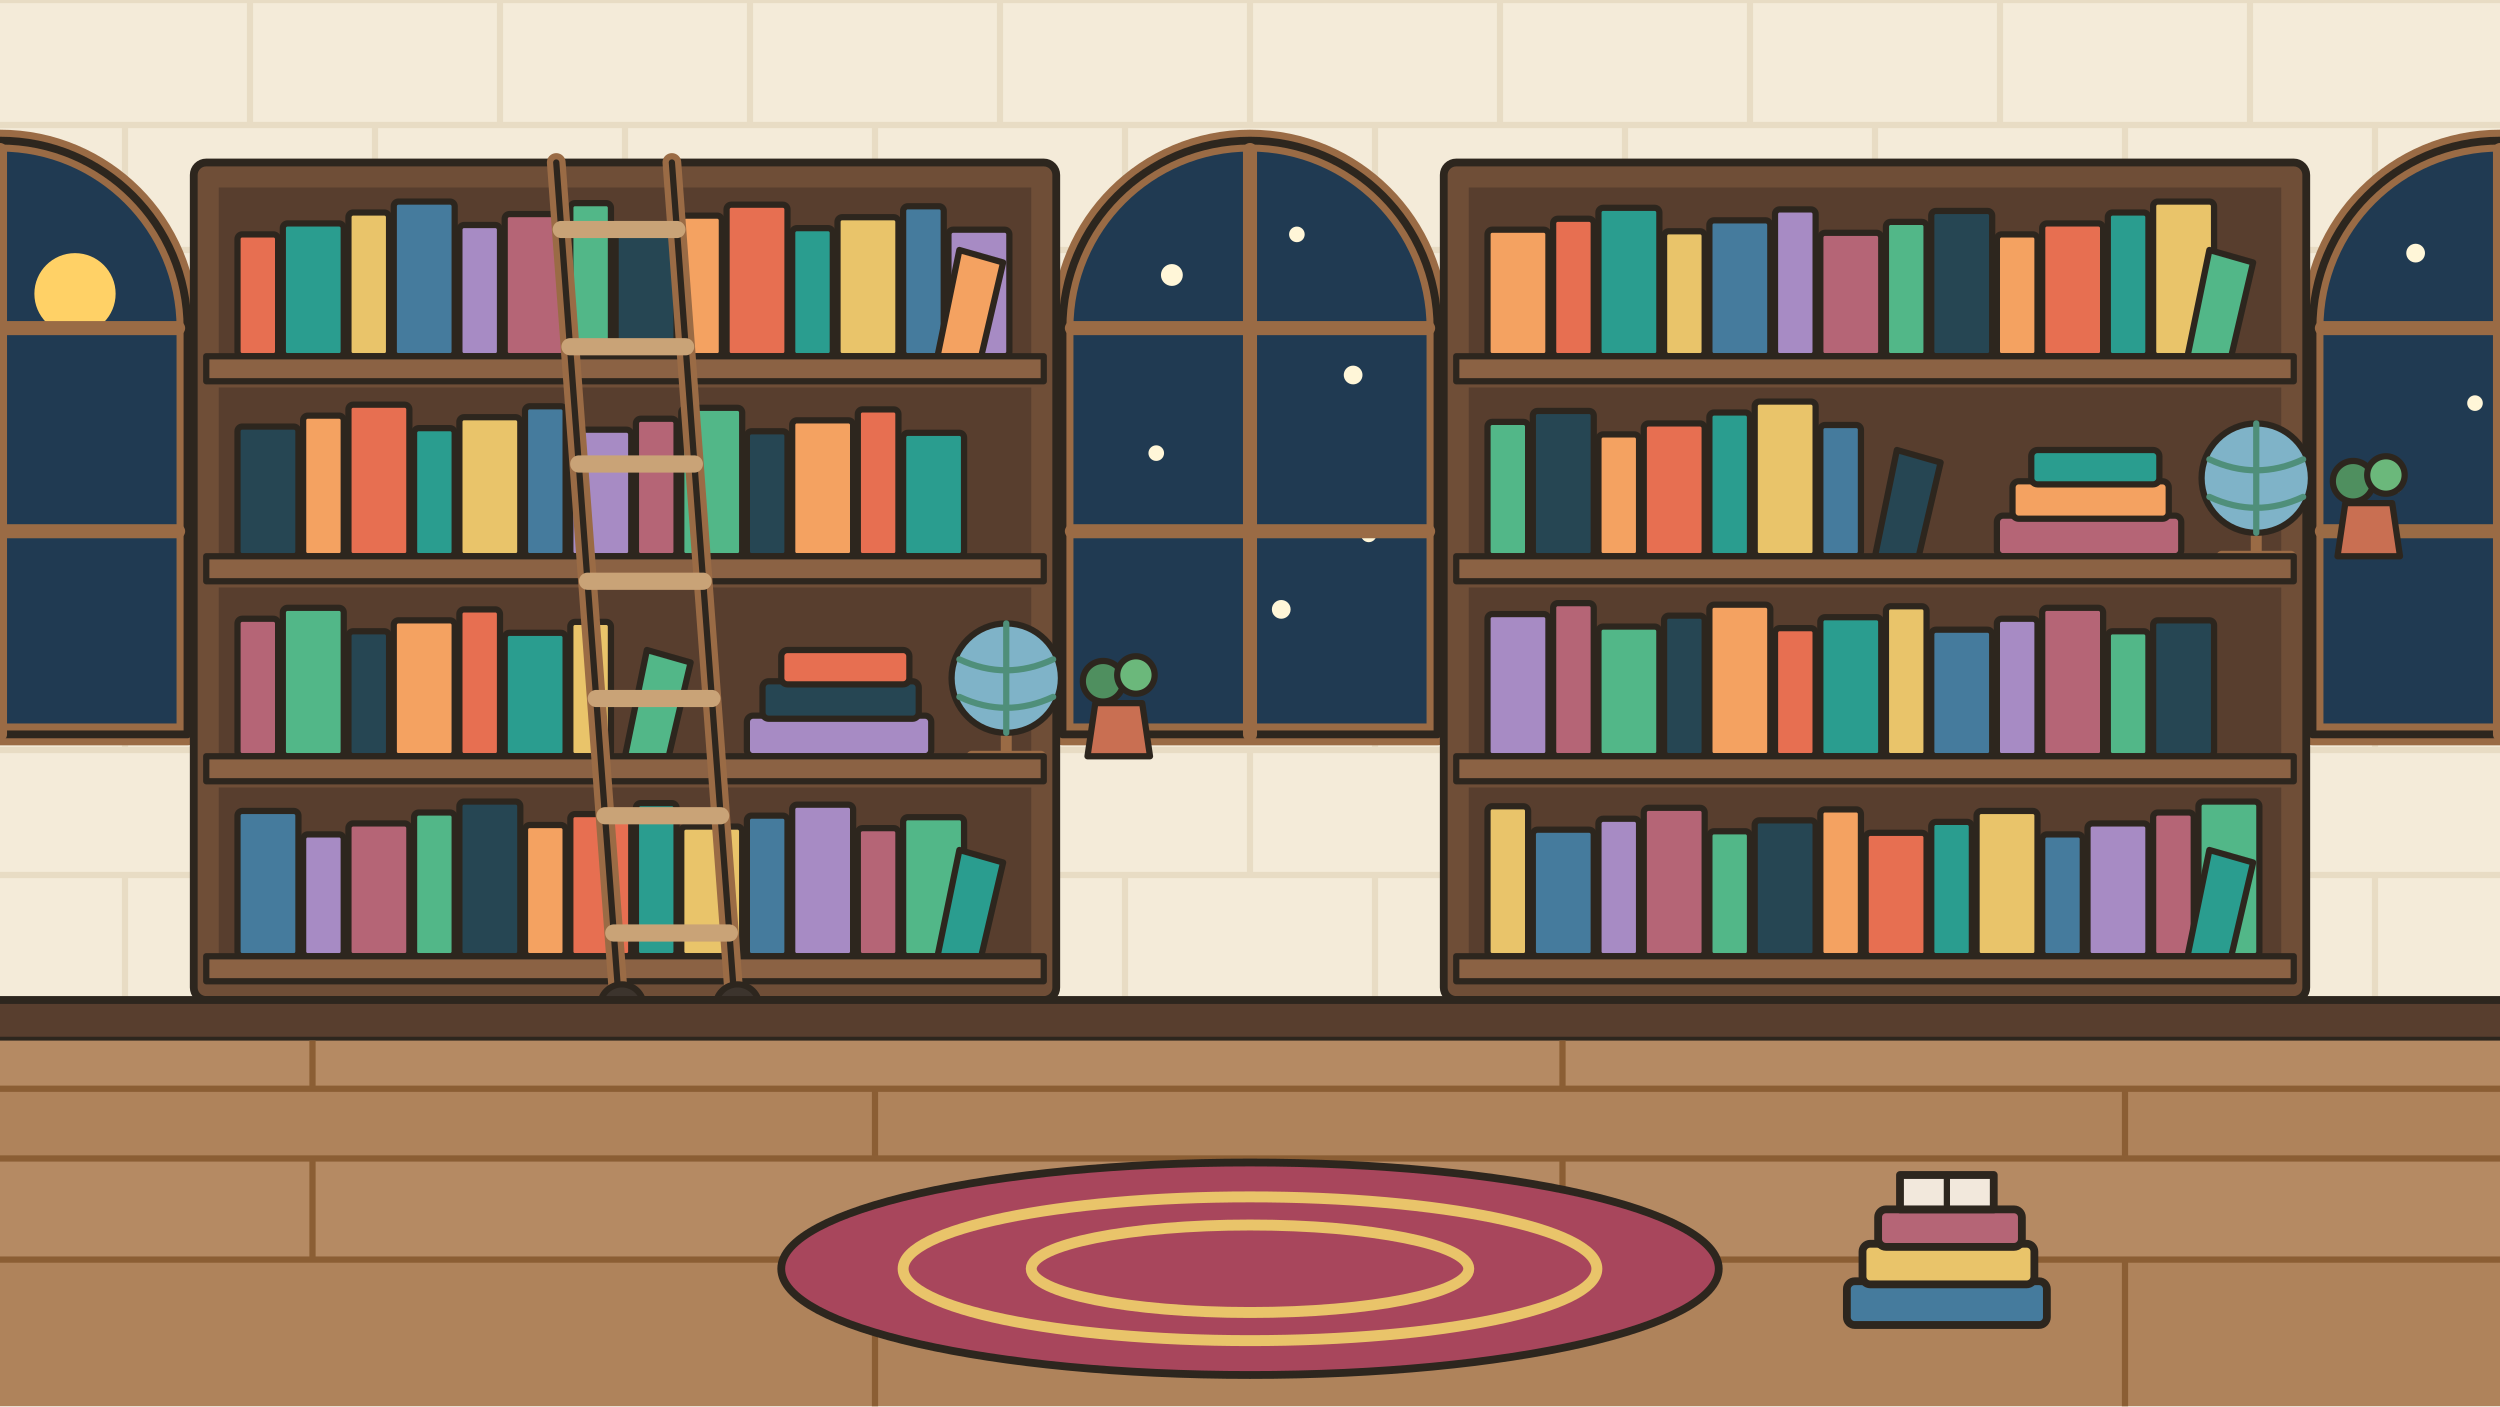
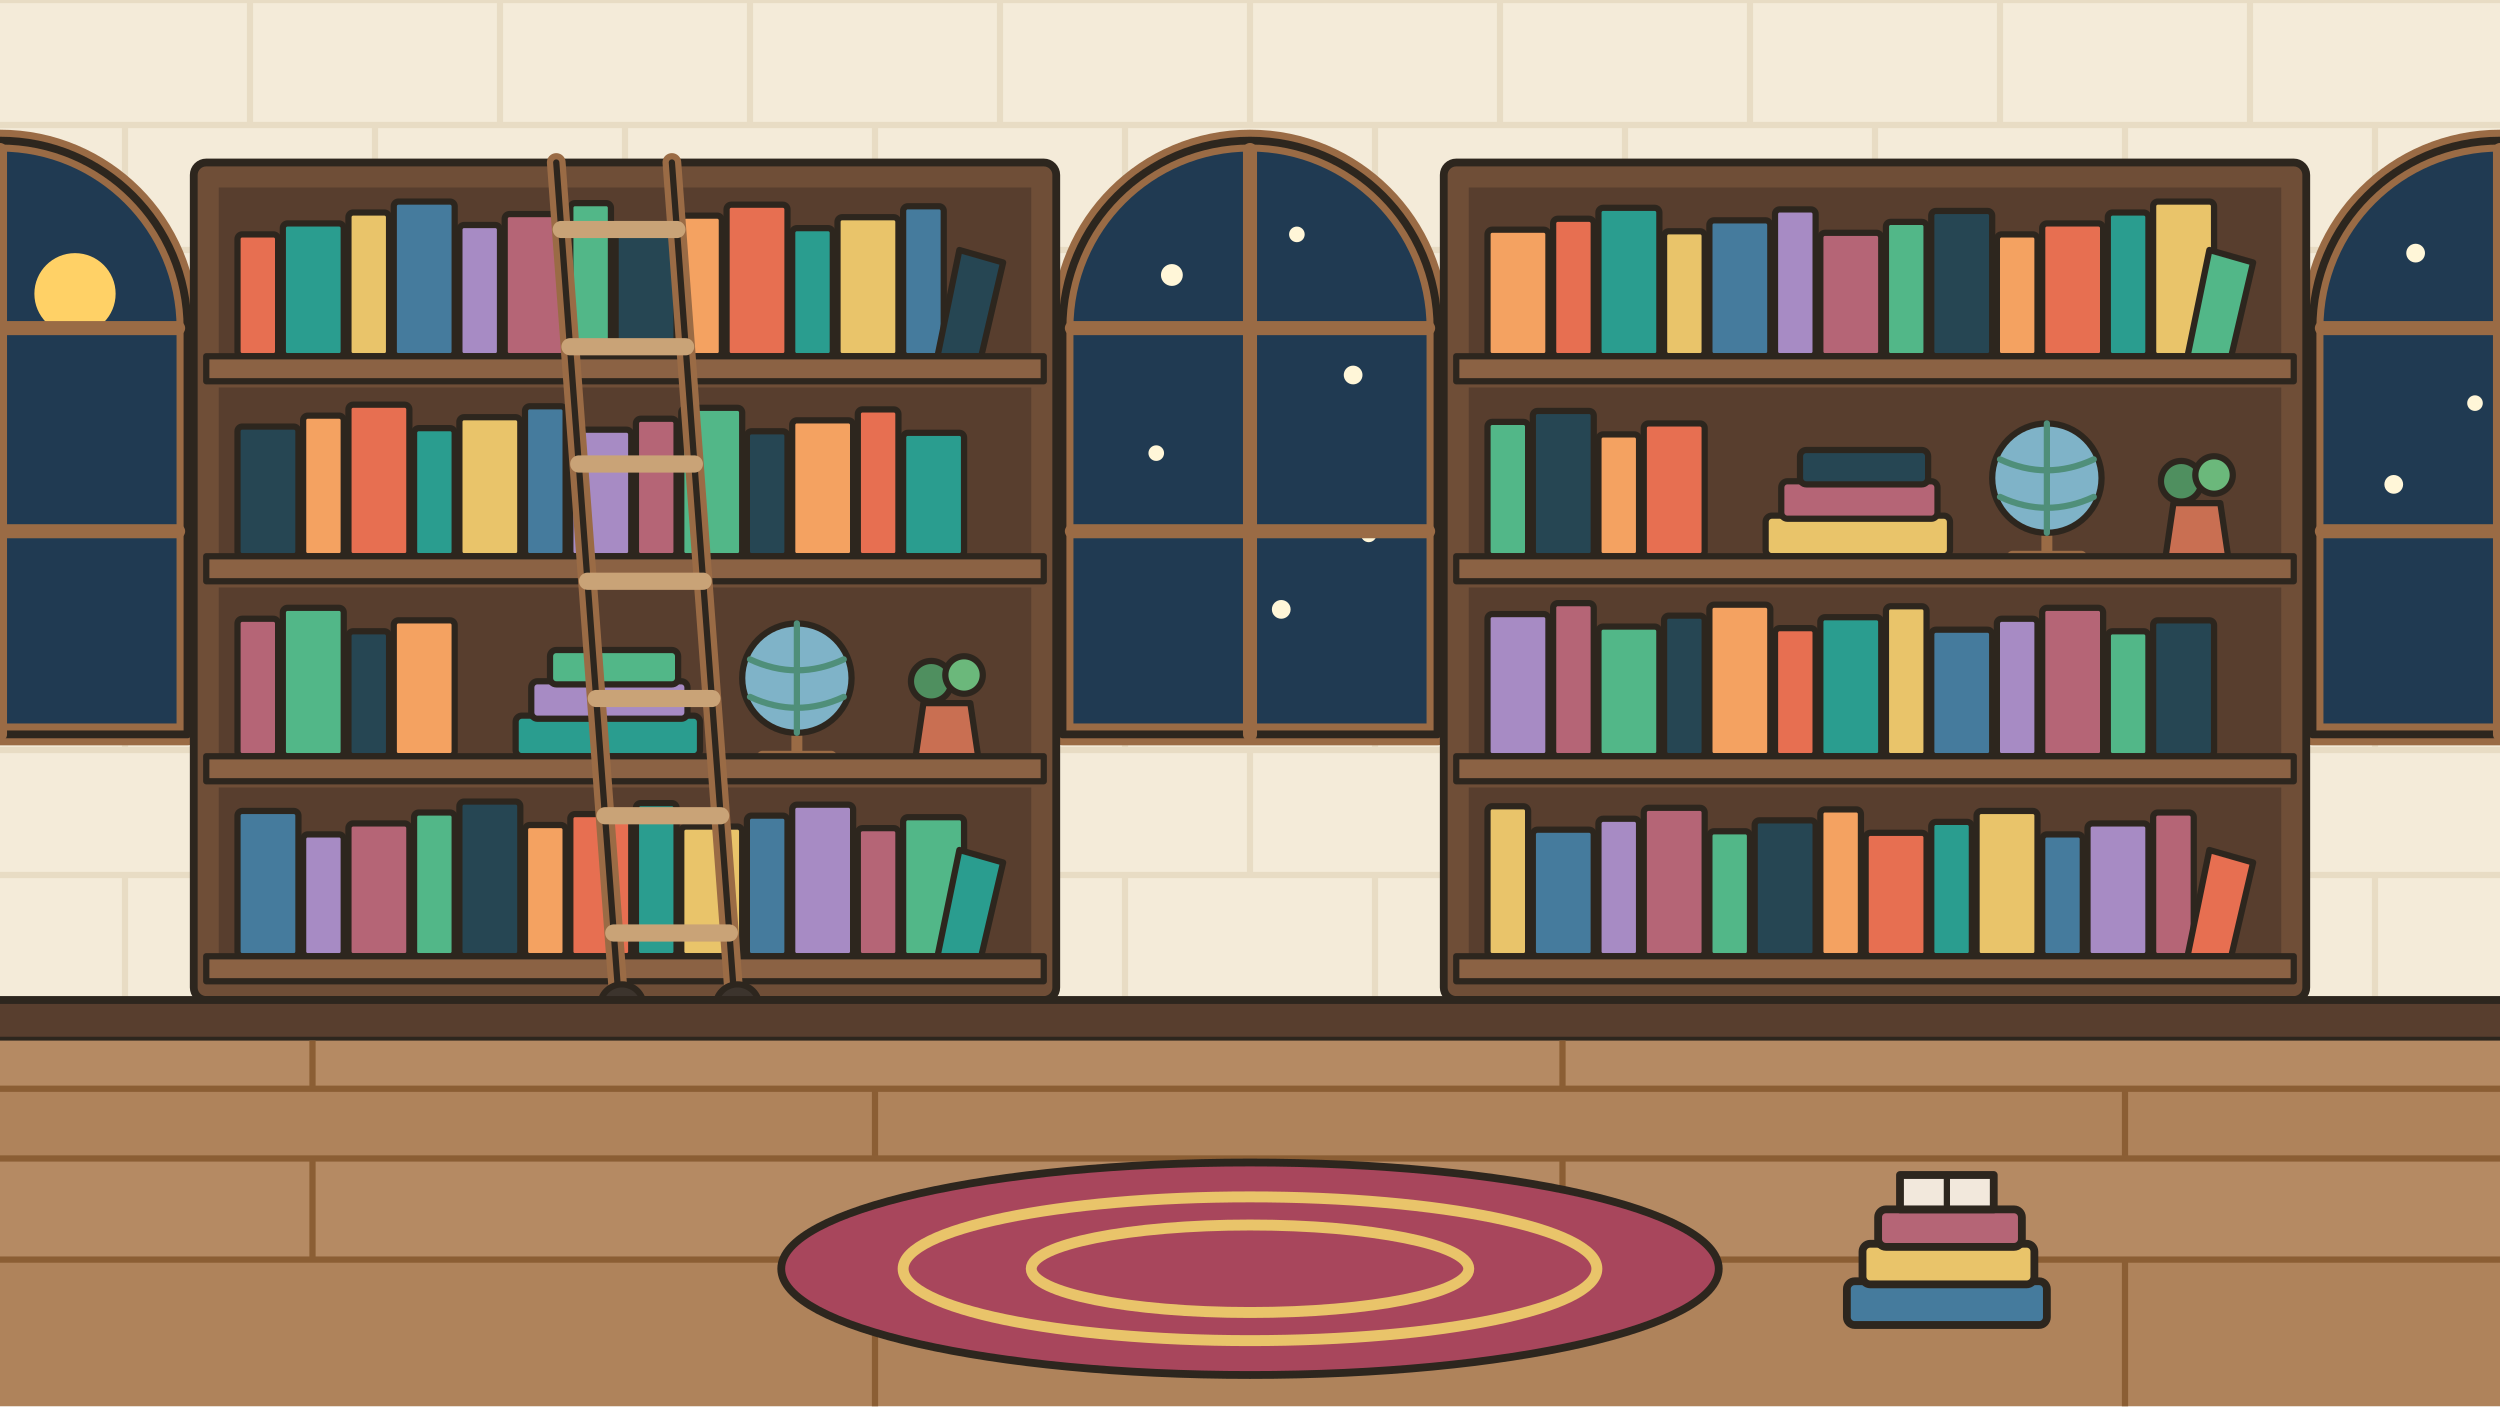
<svg xmlns="http://www.w3.org/2000/svg" viewBox="0 0 1600 900" preserveAspectRatio="xMidYMid slice" data-asset-id="bg_library">
  <g id="background" stroke="#2d261e" stroke-width="5" stroke-linecap="round" stroke-linejoin="round">
    <rect x="0" y="0" width="1600" height="640" fill="#f4ebd9" stroke="none" />
    <g stroke-linecap="butt">
      <rect x="0" y="0" width="1600" height="640" fill="#f4ebd9" stroke="none" />
      <line x1="0" y1="0" x2="1600" y2="0" stroke="#e8dcc4" stroke-width="4" />
      <line x1="160" y1="0" x2="160" y2="80" stroke="#e8dcc4" stroke-width="4" />
      <line x1="320" y1="0" x2="320" y2="80" stroke="#e8dcc4" stroke-width="4" />
      <line x1="480" y1="0" x2="480" y2="80" stroke="#e8dcc4" stroke-width="4" />
      <line x1="640" y1="0" x2="640" y2="80" stroke="#e8dcc4" stroke-width="4" />
      <line x1="800" y1="0" x2="800" y2="80" stroke="#e8dcc4" stroke-width="4" />
      <line x1="960" y1="0" x2="960" y2="80" stroke="#e8dcc4" stroke-width="4" />
      <line x1="1120" y1="0" x2="1120" y2="80" stroke="#e8dcc4" stroke-width="4" />
      <line x1="1280" y1="0" x2="1280" y2="80" stroke="#e8dcc4" stroke-width="4" />
      <line x1="1440" y1="0" x2="1440" y2="80" stroke="#e8dcc4" stroke-width="4" />
      <line x1="0" y1="80" x2="1600" y2="80" stroke="#e8dcc4" stroke-width="4" />
      <line x1="80" y1="80" x2="80" y2="160" stroke="#e8dcc4" stroke-width="4" />
      <line x1="240" y1="80" x2="240" y2="160" stroke="#e8dcc4" stroke-width="4" />
      <line x1="400" y1="80" x2="400" y2="160" stroke="#e8dcc4" stroke-width="4" />
      <line x1="560" y1="80" x2="560" y2="160" stroke="#e8dcc4" stroke-width="4" />
      <line x1="720" y1="80" x2="720" y2="160" stroke="#e8dcc4" stroke-width="4" />
      <line x1="880" y1="80" x2="880" y2="160" stroke="#e8dcc4" stroke-width="4" />
      <line x1="1040" y1="80" x2="1040" y2="160" stroke="#e8dcc4" stroke-width="4" />
      <line x1="1200" y1="80" x2="1200" y2="160" stroke="#e8dcc4" stroke-width="4" />
      <line x1="1360" y1="80" x2="1360" y2="160" stroke="#e8dcc4" stroke-width="4" />
      <line x1="1520" y1="80" x2="1520" y2="160" stroke="#e8dcc4" stroke-width="4" />
      <line x1="0" y1="160" x2="1600" y2="160" stroke="#e8dcc4" stroke-width="4" />
      <line x1="160" y1="160" x2="160" y2="240" stroke="#e8dcc4" stroke-width="4" />
      <line x1="320" y1="160" x2="320" y2="240" stroke="#e8dcc4" stroke-width="4" />
      <line x1="480" y1="160" x2="480" y2="240" stroke="#e8dcc4" stroke-width="4" />
      <line x1="640" y1="160" x2="640" y2="240" stroke="#e8dcc4" stroke-width="4" />
      <line x1="800" y1="160" x2="800" y2="240" stroke="#e8dcc4" stroke-width="4" />
      <line x1="960" y1="160" x2="960" y2="240" stroke="#e8dcc4" stroke-width="4" />
      <line x1="1120" y1="160" x2="1120" y2="240" stroke="#e8dcc4" stroke-width="4" />
      <line x1="1280" y1="160" x2="1280" y2="240" stroke="#e8dcc4" stroke-width="4" />
      <line x1="1440" y1="160" x2="1440" y2="240" stroke="#e8dcc4" stroke-width="4" />
      <line x1="0" y1="240" x2="1600" y2="240" stroke="#e8dcc4" stroke-width="4" />
      <line x1="80" y1="240" x2="80" y2="320" stroke="#e8dcc4" stroke-width="4" />
      <line x1="240" y1="240" x2="240" y2="320" stroke="#e8dcc4" stroke-width="4" />
      <line x1="400" y1="240" x2="400" y2="320" stroke="#e8dcc4" stroke-width="4" />
      <line x1="560" y1="240" x2="560" y2="320" stroke="#e8dcc4" stroke-width="4" />
      <line x1="720" y1="240" x2="720" y2="320" stroke="#e8dcc4" stroke-width="4" />
      <line x1="880" y1="240" x2="880" y2="320" stroke="#e8dcc4" stroke-width="4" />
      <line x1="1040" y1="240" x2="1040" y2="320" stroke="#e8dcc4" stroke-width="4" />
      <line x1="1200" y1="240" x2="1200" y2="320" stroke="#e8dcc4" stroke-width="4" />
      <line x1="1360" y1="240" x2="1360" y2="320" stroke="#e8dcc4" stroke-width="4" />
      <line x1="1520" y1="240" x2="1520" y2="320" stroke="#e8dcc4" stroke-width="4" />
      <line x1="0" y1="320" x2="1600" y2="320" stroke="#e8dcc4" stroke-width="4" />
      <line x1="160" y1="320" x2="160" y2="400" stroke="#e8dcc4" stroke-width="4" />
      <line x1="320" y1="320" x2="320" y2="400" stroke="#e8dcc4" stroke-width="4" />
      <line x1="480" y1="320" x2="480" y2="400" stroke="#e8dcc4" stroke-width="4" />
      <line x1="640" y1="320" x2="640" y2="400" stroke="#e8dcc4" stroke-width="4" />
      <line x1="800" y1="320" x2="800" y2="400" stroke="#e8dcc4" stroke-width="4" />
      <line x1="960" y1="320" x2="960" y2="400" stroke="#e8dcc4" stroke-width="4" />
      <line x1="1120" y1="320" x2="1120" y2="400" stroke="#e8dcc4" stroke-width="4" />
      <line x1="1280" y1="320" x2="1280" y2="400" stroke="#e8dcc4" stroke-width="4" />
      <line x1="1440" y1="320" x2="1440" y2="400" stroke="#e8dcc4" stroke-width="4" />
      <line x1="0" y1="400" x2="1600" y2="400" stroke="#e8dcc4" stroke-width="4" />
      <line x1="80" y1="400" x2="80" y2="480" stroke="#e8dcc4" stroke-width="4" />
      <line x1="240" y1="400" x2="240" y2="480" stroke="#e8dcc4" stroke-width="4" />
      <line x1="400" y1="400" x2="400" y2="480" stroke="#e8dcc4" stroke-width="4" />
      <line x1="560" y1="400" x2="560" y2="480" stroke="#e8dcc4" stroke-width="4" />
      <line x1="720" y1="400" x2="720" y2="480" stroke="#e8dcc4" stroke-width="4" />
      <line x1="880" y1="400" x2="880" y2="480" stroke="#e8dcc4" stroke-width="4" />
      <line x1="1040" y1="400" x2="1040" y2="480" stroke="#e8dcc4" stroke-width="4" />
      <line x1="1200" y1="400" x2="1200" y2="480" stroke="#e8dcc4" stroke-width="4" />
      <line x1="1360" y1="400" x2="1360" y2="480" stroke="#e8dcc4" stroke-width="4" />
      <line x1="1520" y1="400" x2="1520" y2="480" stroke="#e8dcc4" stroke-width="4" />
      <line x1="0" y1="480" x2="1600" y2="480" stroke="#e8dcc4" stroke-width="4" />
      <line x1="160" y1="480" x2="160" y2="560" stroke="#e8dcc4" stroke-width="4" />
      <line x1="320" y1="480" x2="320" y2="560" stroke="#e8dcc4" stroke-width="4" />
      <line x1="480" y1="480" x2="480" y2="560" stroke="#e8dcc4" stroke-width="4" />
      <line x1="640" y1="480" x2="640" y2="560" stroke="#e8dcc4" stroke-width="4" />
      <line x1="800" y1="480" x2="800" y2="560" stroke="#e8dcc4" stroke-width="4" />
      <line x1="960" y1="480" x2="960" y2="560" stroke="#e8dcc4" stroke-width="4" />
      <line x1="1120" y1="480" x2="1120" y2="560" stroke="#e8dcc4" stroke-width="4" />
      <line x1="1280" y1="480" x2="1280" y2="560" stroke="#e8dcc4" stroke-width="4" />
      <line x1="1440" y1="480" x2="1440" y2="560" stroke="#e8dcc4" stroke-width="4" />
      <line x1="0" y1="560" x2="1600" y2="560" stroke="#e8dcc4" stroke-width="4" />
      <line x1="80" y1="560" x2="80" y2="640" stroke="#e8dcc4" stroke-width="4" />
      <line x1="240" y1="560" x2="240" y2="640" stroke="#e8dcc4" stroke-width="4" />
      <line x1="400" y1="560" x2="400" y2="640" stroke="#e8dcc4" stroke-width="4" />
      <line x1="560" y1="560" x2="560" y2="640" stroke="#e8dcc4" stroke-width="4" />
      <line x1="720" y1="560" x2="720" y2="640" stroke="#e8dcc4" stroke-width="4" />
      <line x1="880" y1="560" x2="880" y2="640" stroke="#e8dcc4" stroke-width="4" />
      <line x1="1040" y1="560" x2="1040" y2="640" stroke="#e8dcc4" stroke-width="4" />
      <line x1="1200" y1="560" x2="1200" y2="640" stroke="#e8dcc4" stroke-width="4" />
      <line x1="1360" y1="560" x2="1360" y2="640" stroke="#e8dcc4" stroke-width="4" />
      <line x1="1520" y1="560" x2="1520" y2="640" stroke="#e8dcc4" stroke-width="4" />
    </g>
    <g transform="translate(-120 90)">
      <path d="M0 120A120 120 0 0 1 240 120L240 380L0 380Z" fill="#203a52" stroke="#9a6b45" stroke-width="14" stroke-linejoin="round" />
      <path d="M0 120A120 120 0 0 1 240 120L240 380L0 380Z" fill="none" stroke="#2d261e" stroke-width="5" stroke-linejoin="round" />
      <circle cx="168" cy="98" r="26" fill="#ffd166" stroke="none" />
      <circle cx="66" cy="72" r="6" fill="#fff6d8" stroke="none" />
      <circle cx="104" cy="168" r="5" fill="#fff6d8" stroke="none" />
      <circle cx="52" cy="220" r="6" fill="#fff6d8" stroke="none" />
      <path d="M120 6 120 380M6 120 234 120M6 250 234 250" fill="none" stroke="#9a6b45" stroke-width="9" />
    </g>
    <g transform="translate(680 90)">
      <path d="M0 120A120 120 0 0 1 240 120L240 380L0 380Z" fill="#203a52" stroke="#9a6b45" stroke-width="14" stroke-linejoin="round" />
      <path d="M0 120A120 120 0 0 1 240 120L240 380L0 380Z" fill="none" stroke="#2d261e" stroke-width="5" stroke-linejoin="round" />
      <circle cx="70" cy="86" r="7" fill="#fff6d8" stroke="none" />
      <circle cx="150" cy="60" r="5" fill="#fff6d8" stroke="none" />
      <circle cx="186" cy="150" r="6" fill="#fff6d8" stroke="none" />
      <circle cx="60" cy="200" r="5" fill="#fff6d8" stroke="none" />
      <circle cx="140" cy="300" r="6" fill="#fff6d8" stroke="none" />
      <circle cx="196" cy="252" r="5" fill="#fff6d8" stroke="none" />
      <path d="M120 6 120 380M6 120 234 120M6 250 234 250" fill="none" stroke="#9a6b45" stroke-width="9" />
    </g>
    <g transform="translate(1480 90)">
      <path d="M0 120A120 120 0 0 1 240 120L240 380L0 380Z" fill="#203a52" stroke="#9a6b45" stroke-width="14" stroke-linejoin="round" />
      <path d="M0 120A120 120 0 0 1 240 120L240 380L0 380Z" fill="none" stroke="#2d261e" stroke-width="5" stroke-linejoin="round" />
      <circle cx="168" cy="98" r="26" fill="#ffd166" stroke="none" />
      <circle cx="66" cy="72" r="6" fill="#fff6d8" stroke="none" />
      <circle cx="104" cy="168" r="5" fill="#fff6d8" stroke="none" />
      <circle cx="52" cy="220" r="6" fill="#fff6d8" stroke="none" />
      <path d="M120 6 120 380M6 120 234 120M6 250 234 250" fill="none" stroke="#9a6b45" stroke-width="9" />
    </g>
    <g transform="translate(140 120)">
      <rect x="-16" y="-16" width="552" height="536" rx="8" fill="#6f4e37" stroke="#2d261e" stroke-width="5" />
      <rect x="0" y="0" width="520" height="112" fill="#583e2e" stroke="none" />
      <rect x="12" y="30" width="26" height="78" rx="3" fill="#e76f51" stroke="#2d261e" stroke-width="4" />
      <rect x="41" y="23" width="39" height="85" rx="3" fill="#2a9d8f" stroke="#2d261e" stroke-width="4" />
      <rect x="83" y="16" width="26" height="92" rx="3" fill="#e9c46a" stroke="#2d261e" stroke-width="4" />
      <rect x="112" y="9" width="39" height="99" rx="3" fill="#457b9d" stroke="#2d261e" stroke-width="4" />
      <rect x="154" y="24" width="26" height="84" rx="3" fill="#a78bc4" stroke="#2d261e" stroke-width="4" />
      <rect x="183" y="17" width="39" height="91" rx="3" fill="#b56576" stroke="#2d261e" stroke-width="4" />
      <rect x="225" y="10" width="26" height="98" rx="3" fill="#52b788" stroke="#2d261e" stroke-width="4" />
      <rect x="254" y="25" width="39" height="83" rx="3" fill="#264653" stroke="#2d261e" stroke-width="4" />
      <rect x="296" y="18" width="26" height="90" rx="3" fill="#f4a261" stroke="#2d261e" stroke-width="4" />
      <rect x="325" y="11" width="39" height="97" rx="3" fill="#e76f51" stroke="#2d261e" stroke-width="4" />
      <rect x="367" y="26" width="26" height="82" rx="3" fill="#2a9d8f" stroke="#2d261e" stroke-width="4" />
      <rect x="396" y="19" width="39" height="89" rx="3" fill="#e9c46a" stroke="#2d261e" stroke-width="4" />
      <rect x="438" y="12" width="26" height="96" rx="3" fill="#457b9d" stroke="#2d261e" stroke-width="4" />
-       <rect x="467" y="27" width="39" height="81" rx="3" fill="#a78bc4" stroke="#2d261e" stroke-width="4" />
-       <path d="M460 108L474 40L502 48L488 108Z" fill="#f4a261" stroke="#2d261e" stroke-width="4" stroke-linejoin="round" />
+       <path d="M460 108L474 40L502 48L488 108Z" fill="#264653" stroke="#2d261e" stroke-width="4" stroke-linejoin="round" />
      <rect x="-8" y="108" width="536" height="16" fill="#8b6244" stroke="#2d261e" stroke-width="4" />
      <rect x="0" y="128" width="520" height="112" fill="#583e2e" stroke="none" />
      <rect x="12" y="153" width="39" height="83" rx="3" fill="#264653" stroke="#2d261e" stroke-width="4" />
      <rect x="54" y="146" width="26" height="90" rx="3" fill="#f4a261" stroke="#2d261e" stroke-width="4" />
      <rect x="83" y="139" width="39" height="97" rx="3" fill="#e76f51" stroke="#2d261e" stroke-width="4" />
      <rect x="125" y="154" width="26" height="82" rx="3" fill="#2a9d8f" stroke="#2d261e" stroke-width="4" />
      <rect x="154" y="147" width="39" height="89" rx="3" fill="#e9c46a" stroke="#2d261e" stroke-width="4" />
      <rect x="196" y="140" width="26" height="96" rx="3" fill="#457b9d" stroke="#2d261e" stroke-width="4" />
      <rect x="225" y="155" width="39" height="81" rx="3" fill="#a78bc4" stroke="#2d261e" stroke-width="4" />
      <rect x="267" y="148" width="26" height="88" rx="3" fill="#b56576" stroke="#2d261e" stroke-width="4" />
      <rect x="296" y="141" width="39" height="95" rx="3" fill="#52b788" stroke="#2d261e" stroke-width="4" />
      <rect x="338" y="156" width="26" height="80" rx="3" fill="#264653" stroke="#2d261e" stroke-width="4" />
      <rect x="367" y="149" width="39" height="87" rx="3" fill="#f4a261" stroke="#2d261e" stroke-width="4" />
      <rect x="409" y="142" width="26" height="94" rx="3" fill="#e76f51" stroke="#2d261e" stroke-width="4" />
      <rect x="438" y="157" width="39" height="79" rx="3" fill="#2a9d8f" stroke="#2d261e" stroke-width="4" />
      <rect x="-8" y="236" width="536" height="16" fill="#8b6244" stroke="#2d261e" stroke-width="4" />
      <rect x="0" y="256" width="520" height="112" fill="#583e2e" stroke="none" />
      <rect x="12" y="276" width="26" height="88" rx="3" fill="#b56576" stroke="#2d261e" stroke-width="4" />
      <rect x="41" y="269" width="39" height="95" rx="3" fill="#52b788" stroke="#2d261e" stroke-width="4" />
      <rect x="83" y="284" width="26" height="80" rx="3" fill="#264653" stroke="#2d261e" stroke-width="4" />
      <rect x="112" y="277" width="39" height="87" rx="3" fill="#f4a261" stroke="#2d261e" stroke-width="4" />
-       <rect x="154" y="270" width="26" height="94" rx="3" fill="#e76f51" stroke="#2d261e" stroke-width="4" />
-       <rect x="183" y="285" width="39" height="79" rx="3" fill="#2a9d8f" stroke="#2d261e" stroke-width="4" />
-       <rect x="225" y="278" width="26" height="86" rx="3" fill="#e9c46a" stroke="#2d261e" stroke-width="4" />
-       <path d="M260 364L274 296L302 304L288 364Z" fill="#52b788" stroke="#2d261e" stroke-width="4" stroke-linejoin="round" />
-       <g transform="translate(338 364)">
-         <rect x="0" y="-26" width="118" height="26" rx="4" fill="#a78bc4" stroke="#2d261e" stroke-width="4" />
-         <rect x="10" y="-48" width="100" height="24" rx="4" fill="#264653" stroke="#2d261e" stroke-width="4" />
-         <rect x="22" y="-68" width="82" height="22" rx="4" fill="#e76f51" stroke="#2d261e" stroke-width="4" />
-       </g>
-       <g transform="translate(504 364)">
+       <g transform="translate(190 364)">
+         <rect x="0" y="-26" width="118" height="26" rx="4" fill="#2a9d8f" stroke="#2d261e" stroke-width="4" />
+         <rect x="10" y="-48" width="100" height="24" rx="4" fill="#a78bc4" stroke="#2d261e" stroke-width="4" />
+         <rect x="22" y="-68" width="82" height="22" rx="4" fill="#52b788" stroke="#2d261e" stroke-width="4" />
+       </g>
+       <g transform="translate(370 364)">
        <path d="M-22 0h44M0 0v-16" fill="none" stroke="#9a6b45" stroke-width="7" stroke-linecap="round" />
        <circle cx="0" cy="-50" r="35" fill="#7fb3c8" stroke="#2d261e" stroke-width="4" />
        <path d="M-30 -62q30 14 60 0M-30 -38q30 14 60 0M0 -85v70" fill="none" stroke="#4f8f7a" stroke-width="4" />
      </g>
-       <g transform="translate(576 364)">
+       <g transform="translate(466 364)">
        <path d="M-20 0 -15 -34 15 -34 20 0Z" fill="#c96f52" stroke="#2d261e" stroke-width="4" stroke-linejoin="round" />
        <circle cx="-10" cy="-48" r="13" fill="#4f8f5f" stroke="#2d261e" stroke-width="4" />
        <circle cx="11" cy="-52" r="12" fill="#6bb87b" stroke="#2d261e" stroke-width="4" />
      </g>
      <rect x="-8" y="364" width="536" height="16" fill="#8b6244" stroke="#2d261e" stroke-width="4" />
      <rect x="0" y="384" width="520" height="112" fill="#583e2e" stroke="none" />
      <rect x="12" y="399" width="39" height="93" rx="3" fill="#457b9d" stroke="#2d261e" stroke-width="4" />
      <rect x="54" y="414" width="26" height="78" rx="3" fill="#a78bc4" stroke="#2d261e" stroke-width="4" />
      <rect x="83" y="407" width="39" height="85" rx="3" fill="#b56576" stroke="#2d261e" stroke-width="4" />
      <rect x="125" y="400" width="26" height="92" rx="3" fill="#52b788" stroke="#2d261e" stroke-width="4" />
      <rect x="154" y="393" width="39" height="99" rx="3" fill="#264653" stroke="#2d261e" stroke-width="4" />
      <rect x="196" y="408" width="26" height="84" rx="3" fill="#f4a261" stroke="#2d261e" stroke-width="4" />
      <rect x="225" y="401" width="39" height="91" rx="3" fill="#e76f51" stroke="#2d261e" stroke-width="4" />
      <rect x="267" y="394" width="26" height="98" rx="3" fill="#2a9d8f" stroke="#2d261e" stroke-width="4" />
      <rect x="296" y="409" width="39" height="83" rx="3" fill="#e9c46a" stroke="#2d261e" stroke-width="4" />
      <rect x="338" y="402" width="26" height="90" rx="3" fill="#457b9d" stroke="#2d261e" stroke-width="4" />
      <rect x="367" y="395" width="39" height="97" rx="3" fill="#a78bc4" stroke="#2d261e" stroke-width="4" />
      <rect x="409" y="410" width="26" height="82" rx="3" fill="#b56576" stroke="#2d261e" stroke-width="4" />
      <rect x="438" y="403" width="39" height="89" rx="3" fill="#52b788" stroke="#2d261e" stroke-width="4" />
      <path d="M460 492L474 424L502 432L488 492Z" fill="#2a9d8f" stroke="#2d261e" stroke-width="4" stroke-linejoin="round" />
      <rect x="-8" y="492" width="536" height="16" fill="#8b6244" stroke="#2d261e" stroke-width="4" />
    </g>
    <g transform="translate(940 120)">
      <rect x="-16" y="-16" width="552" height="536" rx="8" fill="#6f4e37" stroke="#2d261e" stroke-width="5" />
      <rect x="0" y="0" width="520" height="112" fill="#583e2e" stroke="none" />
      <rect x="12" y="27" width="39" height="81" rx="3" fill="#f4a261" stroke="#2d261e" stroke-width="4" />
      <rect x="54" y="20" width="26" height="88" rx="3" fill="#e76f51" stroke="#2d261e" stroke-width="4" />
      <rect x="83" y="13" width="39" height="95" rx="3" fill="#2a9d8f" stroke="#2d261e" stroke-width="4" />
      <rect x="125" y="28" width="26" height="80" rx="3" fill="#e9c46a" stroke="#2d261e" stroke-width="4" />
      <rect x="154" y="21" width="39" height="87" rx="3" fill="#457b9d" stroke="#2d261e" stroke-width="4" />
      <rect x="196" y="14" width="26" height="94" rx="3" fill="#a78bc4" stroke="#2d261e" stroke-width="4" />
      <rect x="225" y="29" width="39" height="79" rx="3" fill="#b56576" stroke="#2d261e" stroke-width="4" />
      <rect x="267" y="22" width="26" height="86" rx="3" fill="#52b788" stroke="#2d261e" stroke-width="4" />
      <rect x="296" y="15" width="39" height="93" rx="3" fill="#264653" stroke="#2d261e" stroke-width="4" />
      <rect x="338" y="30" width="26" height="78" rx="3" fill="#f4a261" stroke="#2d261e" stroke-width="4" />
      <rect x="367" y="23" width="39" height="85" rx="3" fill="#e76f51" stroke="#2d261e" stroke-width="4" />
      <rect x="409" y="16" width="26" height="92" rx="3" fill="#2a9d8f" stroke="#2d261e" stroke-width="4" />
      <rect x="438" y="9" width="39" height="99" rx="3" fill="#e9c46a" stroke="#2d261e" stroke-width="4" />
      <path d="M460 108L474 40L502 48L488 108Z" fill="#52b788" stroke="#2d261e" stroke-width="4" stroke-linejoin="round" />
      <rect x="-8" y="108" width="536" height="16" fill="#8b6244" stroke="#2d261e" stroke-width="4" />
      <rect x="0" y="128" width="520" height="112" fill="#583e2e" stroke="none" />
      <rect x="12" y="150" width="26" height="86" rx="3" fill="#52b788" stroke="#2d261e" stroke-width="4" />
      <rect x="41" y="143" width="39" height="93" rx="3" fill="#264653" stroke="#2d261e" stroke-width="4" />
      <rect x="83" y="158" width="26" height="78" rx="3" fill="#f4a261" stroke="#2d261e" stroke-width="4" />
      <rect x="112" y="151" width="39" height="85" rx="3" fill="#e76f51" stroke="#2d261e" stroke-width="4" />
-       <rect x="154" y="144" width="26" height="92" rx="3" fill="#2a9d8f" stroke="#2d261e" stroke-width="4" />
-       <rect x="183" y="137" width="39" height="99" rx="3" fill="#e9c46a" stroke="#2d261e" stroke-width="4" />
-       <rect x="225" y="152" width="26" height="84" rx="3" fill="#457b9d" stroke="#2d261e" stroke-width="4" />
-       <path d="M260 236L274 168L302 176L288 236Z" fill="#264653" stroke="#2d261e" stroke-width="4" stroke-linejoin="round" />
-       <g transform="translate(338 236)">
-         <rect x="0" y="-26" width="118" height="26" rx="4" fill="#b56576" stroke="#2d261e" stroke-width="4" />
-         <rect x="10" y="-48" width="100" height="24" rx="4" fill="#f4a261" stroke="#2d261e" stroke-width="4" />
-         <rect x="22" y="-68" width="82" height="22" rx="4" fill="#2a9d8f" stroke="#2d261e" stroke-width="4" />
-       </g>
-       <g transform="translate(504 236)">
+       <g transform="translate(190 236)">
+         <rect x="0" y="-26" width="118" height="26" rx="4" fill="#e9c46a" stroke="#2d261e" stroke-width="4" />
+         <rect x="10" y="-48" width="100" height="24" rx="4" fill="#b56576" stroke="#2d261e" stroke-width="4" />
+         <rect x="22" y="-68" width="82" height="22" rx="4" fill="#264653" stroke="#2d261e" stroke-width="4" />
+       </g>
+       <g transform="translate(370 236)">
        <path d="M-22 0h44M0 0v-16" fill="none" stroke="#9a6b45" stroke-width="7" stroke-linecap="round" />
        <circle cx="0" cy="-50" r="35" fill="#7fb3c8" stroke="#2d261e" stroke-width="4" />
        <path d="M-30 -62q30 14 60 0M-30 -38q30 14 60 0M0 -85v70" fill="none" stroke="#4f8f7a" stroke-width="4" />
      </g>
-       <g transform="translate(576 236)">
+       <g transform="translate(466 236)">
        <path d="M-20 0 -15 -34 15 -34 20 0Z" fill="#c96f52" stroke="#2d261e" stroke-width="4" stroke-linejoin="round" />
        <circle cx="-10" cy="-48" r="13" fill="#4f8f5f" stroke="#2d261e" stroke-width="4" />
        <circle cx="11" cy="-52" r="12" fill="#6bb87b" stroke="#2d261e" stroke-width="4" />
      </g>
      <rect x="-8" y="236" width="536" height="16" fill="#8b6244" stroke="#2d261e" stroke-width="4" />
      <rect x="0" y="256" width="520" height="112" fill="#583e2e" stroke="none" />
      <rect x="12" y="273" width="39" height="91" rx="3" fill="#a78bc4" stroke="#2d261e" stroke-width="4" />
      <rect x="54" y="266" width="26" height="98" rx="3" fill="#b56576" stroke="#2d261e" stroke-width="4" />
      <rect x="83" y="281" width="39" height="83" rx="3" fill="#52b788" stroke="#2d261e" stroke-width="4" />
      <rect x="125" y="274" width="26" height="90" rx="3" fill="#264653" stroke="#2d261e" stroke-width="4" />
      <rect x="154" y="267" width="39" height="97" rx="3" fill="#f4a261" stroke="#2d261e" stroke-width="4" />
      <rect x="196" y="282" width="26" height="82" rx="3" fill="#e76f51" stroke="#2d261e" stroke-width="4" />
      <rect x="225" y="275" width="39" height="89" rx="3" fill="#2a9d8f" stroke="#2d261e" stroke-width="4" />
      <rect x="267" y="268" width="26" height="96" rx="3" fill="#e9c46a" stroke="#2d261e" stroke-width="4" />
      <rect x="296" y="283" width="39" height="81" rx="3" fill="#457b9d" stroke="#2d261e" stroke-width="4" />
      <rect x="338" y="276" width="26" height="88" rx="3" fill="#a78bc4" stroke="#2d261e" stroke-width="4" />
      <rect x="367" y="269" width="39" height="95" rx="3" fill="#b56576" stroke="#2d261e" stroke-width="4" />
      <rect x="409" y="284" width="26" height="80" rx="3" fill="#52b788" stroke="#2d261e" stroke-width="4" />
      <rect x="438" y="277" width="39" height="87" rx="3" fill="#264653" stroke="#2d261e" stroke-width="4" />
      <rect x="-8" y="364" width="536" height="16" fill="#8b6244" stroke="#2d261e" stroke-width="4" />
      <rect x="0" y="384" width="520" height="112" fill="#583e2e" stroke="none" />
      <rect x="12" y="396" width="26" height="96" rx="3" fill="#e9c46a" stroke="#2d261e" stroke-width="4" />
      <rect x="41" y="411" width="39" height="81" rx="3" fill="#457b9d" stroke="#2d261e" stroke-width="4" />
      <rect x="83" y="404" width="26" height="88" rx="3" fill="#a78bc4" stroke="#2d261e" stroke-width="4" />
      <rect x="112" y="397" width="39" height="95" rx="3" fill="#b56576" stroke="#2d261e" stroke-width="4" />
      <rect x="154" y="412" width="26" height="80" rx="3" fill="#52b788" stroke="#2d261e" stroke-width="4" />
      <rect x="183" y="405" width="39" height="87" rx="3" fill="#264653" stroke="#2d261e" stroke-width="4" />
      <rect x="225" y="398" width="26" height="94" rx="3" fill="#f4a261" stroke="#2d261e" stroke-width="4" />
      <rect x="254" y="413" width="39" height="79" rx="3" fill="#e76f51" stroke="#2d261e" stroke-width="4" />
      <rect x="296" y="406" width="26" height="86" rx="3" fill="#2a9d8f" stroke="#2d261e" stroke-width="4" />
      <rect x="325" y="399" width="39" height="93" rx="3" fill="#e9c46a" stroke="#2d261e" stroke-width="4" />
      <rect x="367" y="414" width="26" height="78" rx="3" fill="#457b9d" stroke="#2d261e" stroke-width="4" />
      <rect x="396" y="407" width="39" height="85" rx="3" fill="#a78bc4" stroke="#2d261e" stroke-width="4" />
      <rect x="438" y="400" width="26" height="92" rx="3" fill="#b56576" stroke="#2d261e" stroke-width="4" />
-       <rect x="467" y="393" width="39" height="99" rx="3" fill="#52b788" stroke="#2d261e" stroke-width="4" />
-       <path d="M460 492L474 424L502 432L488 492Z" fill="#2a9d8f" stroke="#2d261e" stroke-width="4" stroke-linejoin="round" />
+       <path d="M460 492L474 424L502 432L488 492Z" fill="#e76f51" stroke="#2d261e" stroke-width="4" stroke-linejoin="round" />
      <rect x="-8" y="492" width="536" height="16" fill="#8b6244" stroke="#2d261e" stroke-width="4" />
    </g>
    <g transform="translate(356 104)">
      <path d="M0 0 40 536M74 0 114 536" fill="none" stroke="#9a6b45" stroke-width="12" stroke-linecap="round" />
      <path d="M0 0 40 536M74 0 114 536" fill="none" stroke="#2d261e" stroke-width="4" stroke-linecap="round" />
      <line x1="3.2" y1="42.88" x2="77.2" y2="42.88" stroke="#c9a377" stroke-width="11" stroke-linecap="round" />
      <line x1="8.8" y1="117.92" x2="82.8" y2="117.92" stroke="#c9a377" stroke-width="11" stroke-linecap="round" />
      <line x1="14.4" y1="192.96" x2="88.4" y2="192.96" stroke="#c9a377" stroke-width="11" stroke-linecap="round" />
      <line x1="20" y1="268" x2="94" y2="268" stroke="#c9a377" stroke-width="11" stroke-linecap="round" />
      <line x1="25.6" y1="343.04" x2="99.6" y2="343.04" stroke="#c9a377" stroke-width="11" stroke-linecap="round" />
      <line x1="31.2" y1="418.08" x2="105.2" y2="418.08" stroke="#c9a377" stroke-width="11" stroke-linecap="round" />
      <line x1="36.8" y1="493.12" x2="110.8" y2="493.12" stroke="#c9a377" stroke-width="11" stroke-linecap="round" />
      <circle cx="42" cy="540" r="14" fill="#3c342d" stroke="#2d261e" stroke-width="4" />
      <circle cx="116" cy="540" r="14" fill="#3c342d" stroke="#2d261e" stroke-width="4" />
    </g>
    <rect x="0" y="640" width="1600" height="26" fill="#583e2e" stroke="none" />
    <line x1="0" y1="640" x2="1600" y2="640" stroke="#2d261e" stroke-width="5" />
    <line x1="0" y1="666" x2="1600" y2="666" stroke="#2d261e" stroke-width="5" />
    <g stroke="none">
      <rect x="0" y="666" width="1600" height="234" fill="#b58a63" stroke="none" />
      <rect x="0" y="696.78" width="1600" height="44.64" fill="#8b5e34" opacity="0.16" />
      <rect x="0" y="806.15" width="1600" height="93.85" fill="#8b5e34" opacity="0.16" />
    </g>
    <g stroke-linecap="butt">
      <line x1="200" y1="666" x2="200" y2="696.78" stroke="#8b5e34" stroke-width="4" />
      <line x1="1000" y1="666" x2="1000" y2="696.78" stroke="#8b5e34" stroke-width="4" />
      <line x1="0" y1="696.78" x2="1600" y2="696.78" stroke="#8b5e34" stroke-width="4" />
      <line x1="560" y1="696.78" x2="560" y2="741.42" stroke="#8b5e34" stroke-width="4" />
      <line x1="1360" y1="696.78" x2="1360" y2="741.42" stroke="#8b5e34" stroke-width="4" />
      <line x1="0" y1="741.42" x2="1600" y2="741.42" stroke="#8b5e34" stroke-width="4" />
      <line x1="200" y1="741.42" x2="200" y2="806.15" stroke="#8b5e34" stroke-width="4" />
      <line x1="1000" y1="741.42" x2="1000" y2="806.15" stroke="#8b5e34" stroke-width="4" />
      <line x1="0" y1="806.15" x2="1600" y2="806.15" stroke="#8b5e34" stroke-width="4" />
      <line x1="560" y1="806.15" x2="560" y2="900" stroke="#8b5e34" stroke-width="4" />
      <line x1="1360" y1="806.15" x2="1360" y2="900" stroke="#8b5e34" stroke-width="4" />
    </g>
    <ellipse cx="800" cy="812" rx="300" ry="68" fill="#a8465c" stroke="#2d261e" stroke-width="5" />
    <ellipse cx="800" cy="812" rx="222" ry="46" fill="none" stroke="#e9c46a" stroke-width="7" />
    <ellipse cx="800" cy="812" rx="140" ry="28" fill="none" stroke="#e9c46a" stroke-width="7" />
    <g transform="translate(1246 848)">
      <rect x="-64" y="-28" width="128" height="28" rx="5" fill="#457b9d" stroke="#2d261e" stroke-width="5" />
      <rect x="-54" y="-52" width="110" height="26" rx="5" fill="#e9c46a" stroke="#2d261e" stroke-width="5" />
      <rect x="-44" y="-74" width="92" height="24" rx="5" fill="#b56576" stroke="#2d261e" stroke-width="5" />
      <path d="M-30 -96 -30 -74 30 -74 30 -96Z" fill="#f2e8dc" stroke="#2d261e" stroke-width="5" stroke-linejoin="round" />
      <path d="M0 -96v22" fill="none" stroke="#2d261e" stroke-width="4" />
    </g>
  </g>
</svg>
